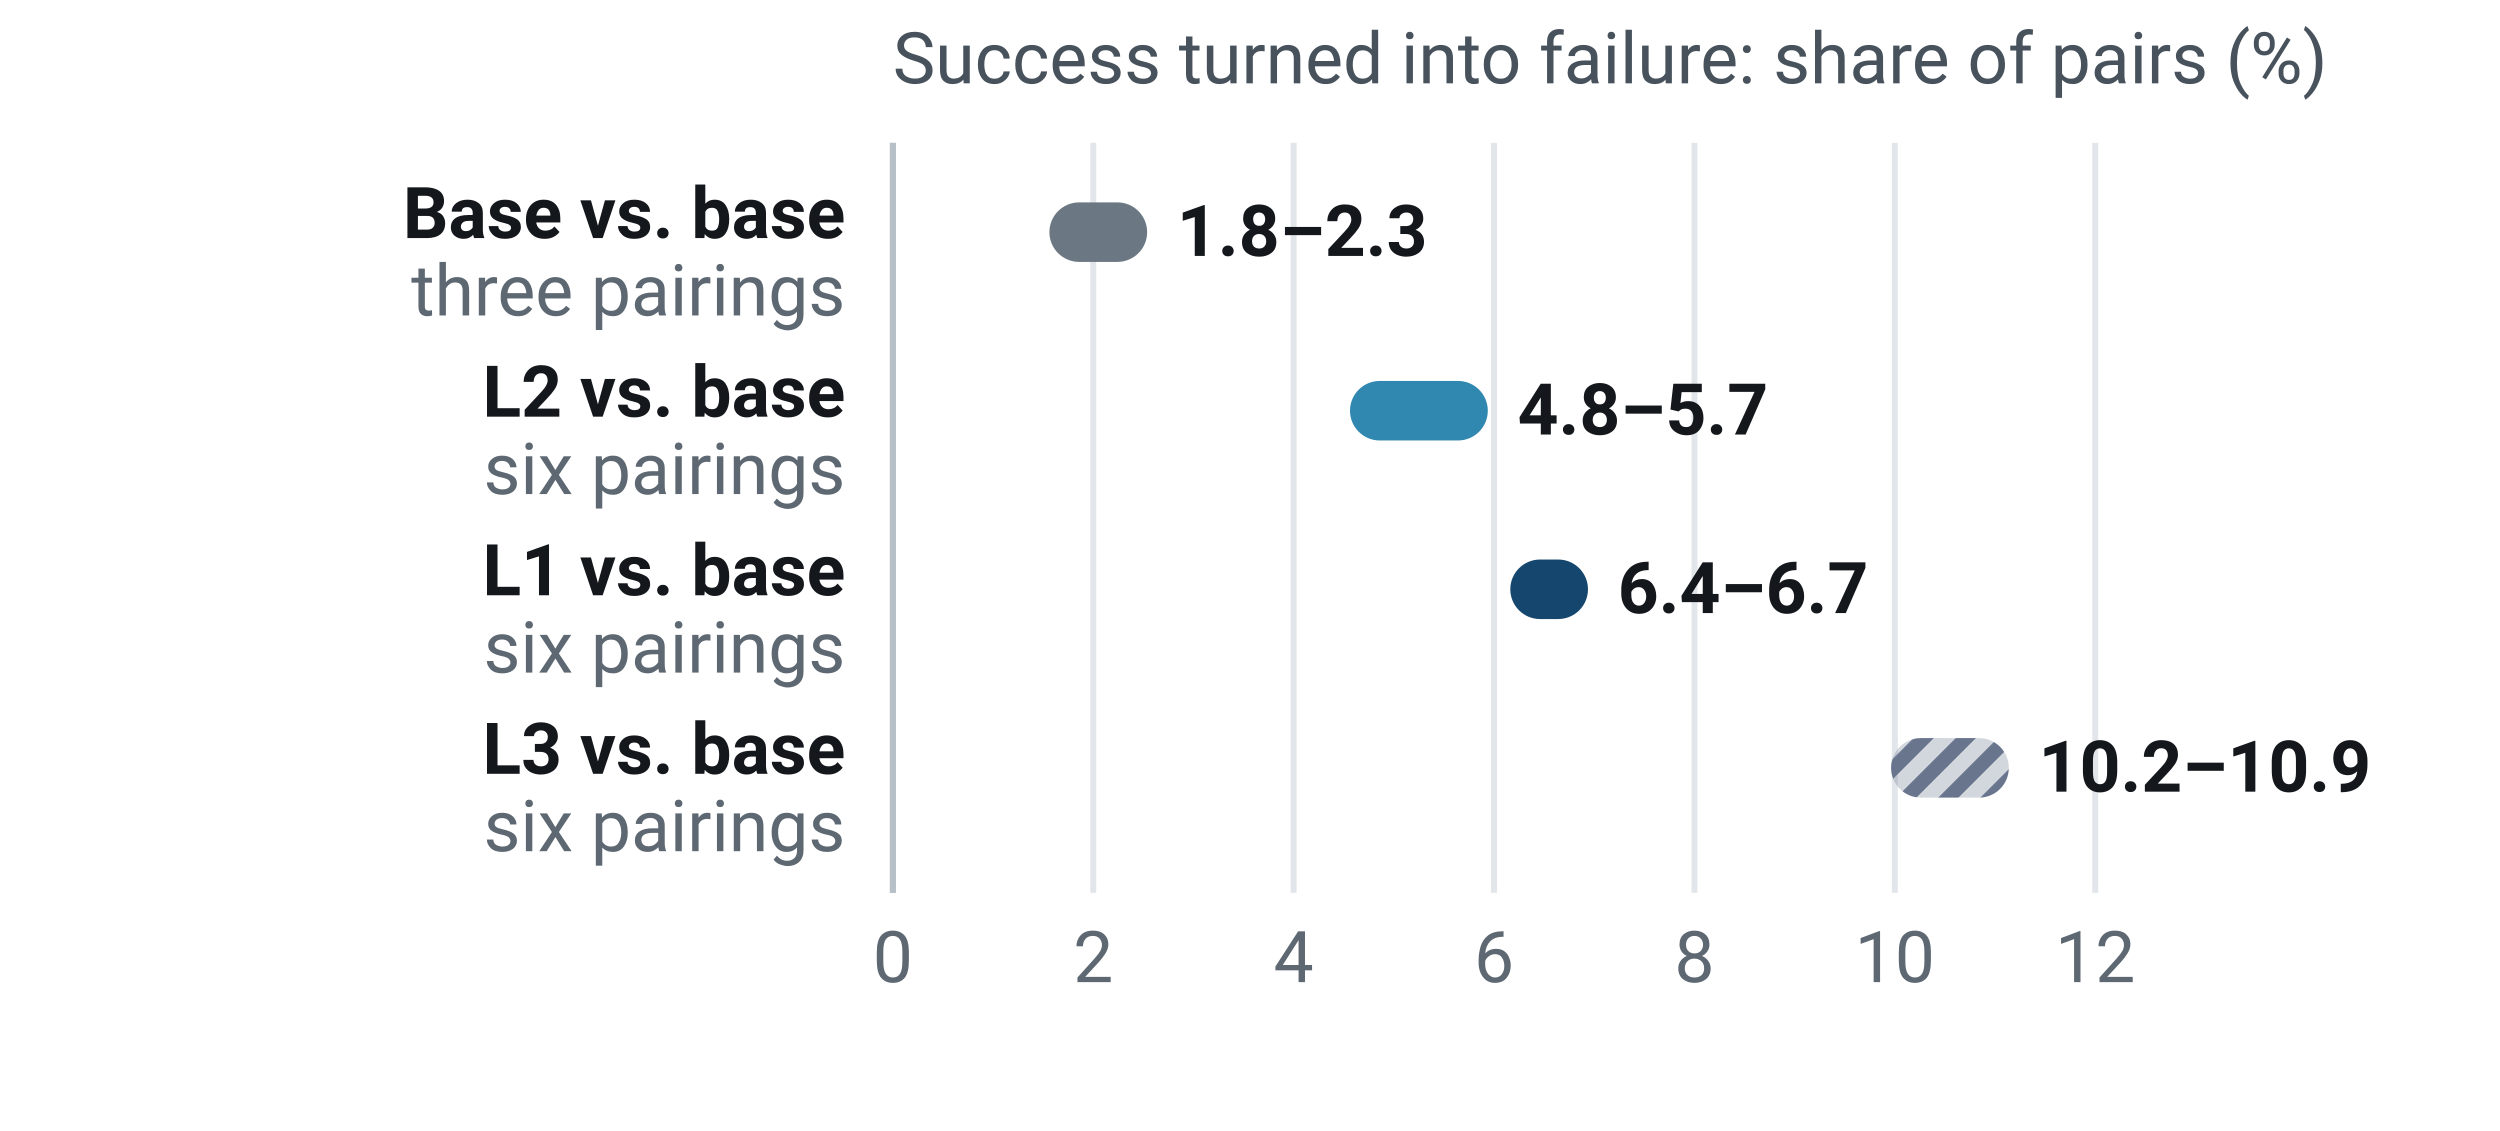
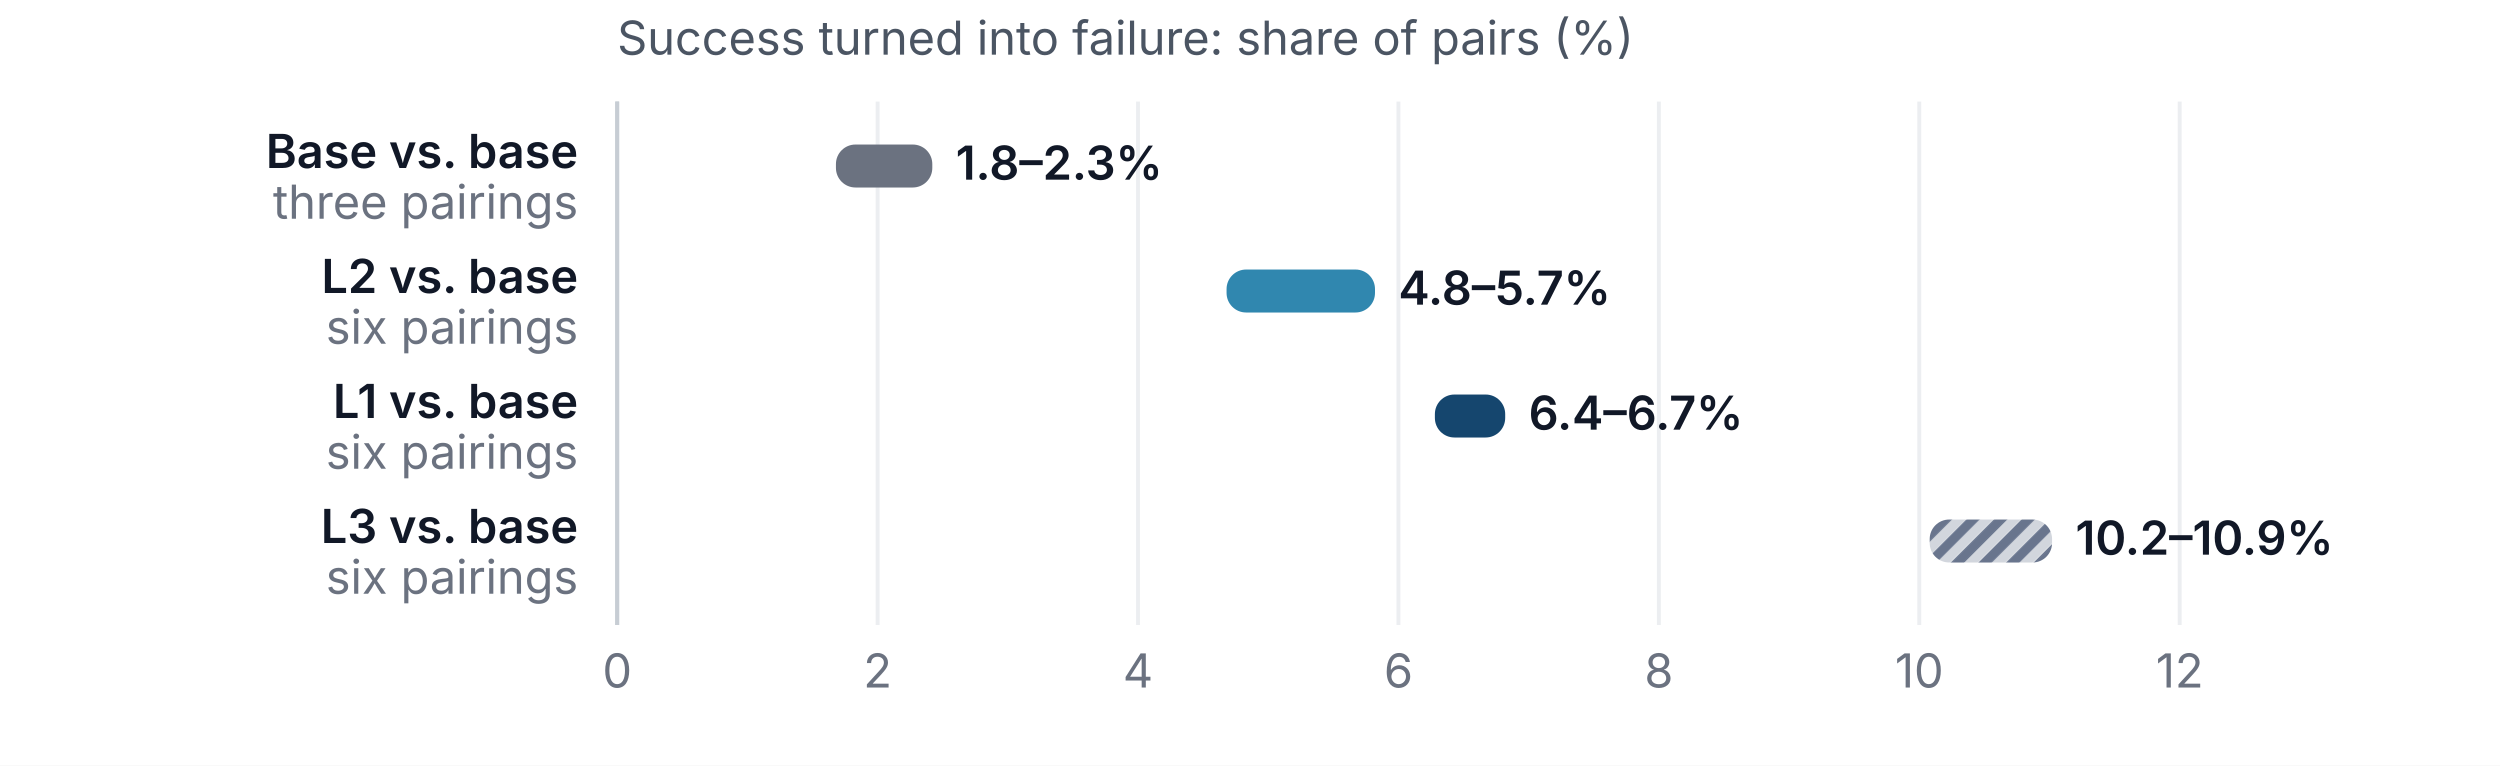
- <svg xmlns="http://www.w3.org/2000/svg" viewBox="0 0 420 190" width="420" height="190" class="chart" role="img" aria-label="Share of pairs that turn from success to failure between two runs of the base, and between the base and each editor." data-chart="h_repeat">
-   <style>text{font-family:system-ui,-apple-system,'Segoe UI',Roboto,sans-serif;font-size:12px;fill:#5d6872}.tl{fill:#47525c}.dl{fill:#14181c;font-weight:600}.dl2{fill:#47525c;font-size:11.5px}.ink{fill:#14181c}.in{font-size:11.5px;font-weight:600}.on-rescue,.on-harm,.on-kept{fill:#fff}.on-fail{fill:#14181c}.grid{stroke:#e2e6ea;stroke-width:1}.grid.zero,.axis{stroke:#b7bfc7;stroke-width:1}.ref{stroke:#8c939a;stroke-width:1;stroke-dasharray:3 3}.band{fill:#8c939a;fill-opacity:.26}.region{fill:#8c939a;fill-opacity:.1}.hit{fill:transparent}.ln{fill:none;stroke-width:2;stroke-linejoin:round;stroke-linecap:round}.ln.thin{stroke-width:1.25}.ln.s-L3{stroke-dasharray:6 3}.tick{stroke-width:2}.whisk{stroke-width:1.5;stroke-opacity:.55}.err{stroke:#14181c;stroke-width:1.3}.err-bg{stroke:#fff;stroke-width:3.6;stroke-linecap:round}.pt{stroke:#fff;stroke-width:1.6;paint-order:stroke}.c-rescue{fill:#168979}.c-harm{fill:#A04C25}.c-kept{fill:#3C444C}.c-fail{fill:#8C939A}.s-rescue{stroke:#168979}.s-harm{stroke:#A04C25}.c-L1{fill:#15466E}.s-L1{stroke:#15466E}.t-L1{fill:#15466E;fill-opacity:.38}.o-L1{fill:#fff;stroke:#15466E;stroke-width:2}.c-L2{fill:#3087AF}.s-L2{stroke:#3087AF}.t-L2{fill:#3087AF;fill-opacity:.38}.o-L2{fill:#fff;stroke:#3087AF;stroke-width:2}.c-L3{fill:#69758D}.s-L3{stroke:#69758D}.t-L3{fill:#69758D;fill-opacity:.38}.o-L3{fill:#fff;stroke:#69758D;stroke-width:2}.b-L1{fill:#15466E}.b-L2{fill:#3087AF}.b-L3{fill:url(#hatch-L3) #69758D}.hatch-bg{fill:#69758D;fill-opacity:.3}.hatch-fg{fill:#69758D}.c-ink{fill:#14181c}.c-ink3{fill:#6b7782}.s-ink{stroke:#14181c}.o-ink{fill:#fff;stroke:#14181c;stroke-width:2}</style>
+ <svg xmlns="http://www.w3.org/2000/svg" viewBox="0 0 640 196" width="640" height="196" class="chart" role="img" aria-label="Share of pairs that turn from success to failure between two runs of the base, and between the base and each editor." data-chart="h_repeat">
+   <style>text{font-family:'Inter Variable',Inter,system-ui,-apple-system,sans-serif;font-size:12px;fill:#6b7280}.tl{fill:#4b5563}.dl{fill:#111827;font-weight:600}.dl2{fill:#4b5563;font-size:11.5px}.ink{fill:#111827}.in{font-size:11.5px;font-weight:600}.on-rescue,.on-harm,.on-kept{fill:#fff}.on-fail{fill:#111827}.grid{stroke:#eceef1;stroke-width:1}.grid.zero,.axis{stroke:#c7cdd4;stroke-width:1}.ref{stroke:#8c939a;stroke-width:1;stroke-dasharray:3 3}.band{fill:#8c939a;fill-opacity:.22}.region{fill:#8c939a;fill-opacity:.09}.hit{fill:transparent}.ln{fill:none;stroke-width:2;stroke-linejoin:round;stroke-linecap:round}.ln.thin{stroke-width:1.25}.ln.dot{stroke-dasharray:2 3}.ln.s-L3{stroke-dasharray:6 3}.tick{stroke-width:2}.whisk{stroke-width:1.5;stroke-opacity:.55}.err{stroke:#111827;stroke-width:1.3}.err-bg{stroke:#fff;stroke-width:3.6;stroke-linecap:round}.pt{stroke:#fff;stroke-width:1.6;paint-order:stroke}.c-rescue{fill:#168979}.c-harm{fill:#A04C25}.c-kept{fill:#3C444C}.c-fail{fill:#8C939A}.s-rescue{stroke:#168979}.s-harm{stroke:#A04C25}.c-L1{fill:#15466E}.s-L1{stroke:#15466E}.t-L1{fill:#15466E;fill-opacity:.38}.o-L1{fill:#fff;stroke:#15466E;stroke-width:2}.c-L2{fill:#3087AF}.s-L2{stroke:#3087AF}.t-L2{fill:#3087AF;fill-opacity:.38}.o-L2{fill:#fff;stroke:#3087AF;stroke-width:2}.c-L3{fill:#69758D}.s-L3{stroke:#69758D}.t-L3{fill:#69758D;fill-opacity:.38}.o-L3{fill:#fff;stroke:#69758D;stroke-width:2}.b-L1{fill:#15466E}.b-L2{fill:#3087AF}.b-L3{fill:url(#hatch-L3) #69758D}.hatch-bg{fill:#69758D;fill-opacity:.3}.hatch-fg{fill:#69758D}.c-ink{fill:#111827}.c-ink3{fill:#6b7280}.s-ink{stroke:#111827}.t-ink{fill:#111827;fill-opacity:.28}.o-ink{fill:#fff;stroke:#111827;stroke-width:2}</style>
  <defs>
    <pattern id="hatch-L3" patternUnits="userSpaceOnUse" width="5" height="5" patternTransform="rotate(45)">
      <rect width="5" height="5" class="hatch-bg" />
      <rect width="2.4" height="5" class="hatch-fg" />
    </pattern>
  </defs>
-   <rect width="420" height="190" fill="#fff" />
-   <text x="150" y="14" class="tl">Success turned into failure: share of pairs (%)</text>
-   <line x1="150" y1="24" x2="150" y2="150" class="grid zero" />
-   <text x="150" y="165" class="t" text-anchor="middle">0</text>
-   <line x1="183.67" y1="24" x2="183.67" y2="150" class="grid" />
-   <text x="183.67" y="165" class="t" text-anchor="middle">2</text>
-   <line x1="217.33" y1="24" x2="217.33" y2="150" class="grid" />
-   <text x="217.33" y="165" class="t" text-anchor="middle">4</text>
-   <line x1="251" y1="24" x2="251" y2="150" class="grid" />
-   <text x="251" y="165" class="t" text-anchor="middle">6</text>
-   <line x1="284.67" y1="24" x2="284.67" y2="150" class="grid" />
-   <text x="284.67" y="165" class="t" text-anchor="middle">8</text>
-   <line x1="318.33" y1="24" x2="318.33" y2="150" class="grid" />
-   <text x="318.33" y="165" class="t" text-anchor="middle">10</text>
-   <line x1="352" y1="24" x2="352" y2="150" class="grid" />
-   <text x="352" y="165" class="t" text-anchor="middle">12</text>
+   <rect width="640" height="196" fill="#fff" />
+   <text x="158" y="14" class="tl">Success turned into failure: share of pairs (%)</text>
+   <line x1="158" y1="26" x2="158" y2="160" class="grid zero" />
+   <text x="158" y="176" class="t" text-anchor="middle">0</text>
+   <line x1="224.67" y1="26" x2="224.67" y2="160" class="grid" />
+   <text x="224.67" y="176" class="t" text-anchor="middle">2</text>
+   <line x1="291.33" y1="26" x2="291.33" y2="160" class="grid" />
+   <text x="291.33" y="176" class="t" text-anchor="middle">4</text>
+   <line x1="358" y1="26" x2="358" y2="160" class="grid" />
+   <text x="358" y="176" class="t" text-anchor="middle">6</text>
+   <line x1="424.67" y1="26" x2="424.67" y2="160" class="grid" />
+   <text x="424.67" y="176" class="t" text-anchor="middle">8</text>
+   <line x1="491.33" y1="26" x2="491.33" y2="160" class="grid" />
+   <text x="491.33" y="176" class="t" text-anchor="middle">10</text>
+   <line x1="558" y1="26" x2="558" y2="160" class="grid" />
+   <text x="558" y="176" class="t" text-anchor="middle">12</text>
  <g class="mark" data-tip="1.8–2.3%|Base vs. base, three pairings|1,800 pairs per comparison">
-     <text x="142" y="40" class="dl" text-anchor="end">Base vs. base</text>
-     <text x="142" y="53" class="t" text-anchor="end">three pairings</text>
-     <rect x="176.3" y="34" width="16.42" height="10" rx="5" class="c-ink3" />
-     <text x="197.72" y="43" class="dl">1.8–2.3</text>
-     <rect x="150" y="28" width="270" height="28" class="hit" />
+     <text x="148" y="43" class="dl" text-anchor="end">Base vs. base</text>
+     <text x="148" y="56" class="t" text-anchor="end">three pairings</text>
+     <rect x="214" y="37" width="24.67" height="11" rx="5" class="c-ink3" />
+     <text x="244.67" y="46" class="dl">1.8–2.3%</text>
+     <rect x="158" y="30" width="482" height="30" class="hit" />
  </g>
  <g class="mark rk rk-L2" data-tip="4.8–5.7%|L2 vs. base, six pairings|1,800 pairs per comparison">
-     <text x="142" y="70" class="dl" text-anchor="end">L2 vs. base</text>
-     <text x="142" y="83" class="t" text-anchor="end">six pairings</text>
-     <rect x="226.8" y="64" width="23.15" height="10" rx="5" class="b-L2" />
-     <text x="254.95" y="73" class="dl">4.8–5.7</text>
-     <rect x="150" y="58" width="270" height="28" class="hit" />
+     <text x="148" y="75" class="dl" text-anchor="end">L2 vs. base</text>
+     <text x="148" y="88" class="t" text-anchor="end">six pairings</text>
+     <rect x="314" y="69" width="38" height="11" rx="5" class="b-L2" />
+     <text x="358" y="78" class="dl">4.8–5.7%</text>
+     <rect x="158" y="62" width="482" height="30" class="hit" />
  </g>
  <g class="mark rk rk-L1" data-tip="6.4–6.7%|L1 vs. base, six pairings|1,800 pairs per comparison">
-     <text x="142" y="100" class="dl" text-anchor="end">L1 vs. base</text>
-     <text x="142" y="113" class="t" text-anchor="end">six pairings</text>
-     <rect x="253.73" y="94" width="13.05" height="10" rx="5" class="b-L1" />
-     <text x="271.78" y="103" class="dl">6.4–6.7</text>
-     <rect x="150" y="88" width="270" height="28" class="hit" />
+     <text x="148" y="107" class="dl" text-anchor="end">L1 vs. base</text>
+     <text x="148" y="120" class="t" text-anchor="end">six pairings</text>
+     <rect x="367.33" y="101" width="18" height="11" rx="5" class="b-L1" />
+     <text x="391.33" y="110" class="dl">6.4–6.7%</text>
+     <rect x="158" y="94" width="482" height="30" class="hit" />
  </g>
  <g class="mark rk rk-L3" data-tip="10.2–10.9%|L3 vs. base, six pairings|1,800 pairs per comparison">
-     <text x="142" y="130" class="dl" text-anchor="end">L3 vs. base</text>
-     <text x="142" y="143" class="t" text-anchor="end">six pairings</text>
-     <rect x="317.7" y="124" width="19.78" height="10" rx="5" class="b-L3" />
-     <text x="342.48" y="133" class="dl">10.2–10.9</text>
-     <rect x="150" y="118" width="270" height="28" class="hit" />
+     <text x="148" y="139" class="dl" text-anchor="end">L3 vs. base</text>
+     <text x="148" y="152" class="t" text-anchor="end">six pairings</text>
+     <rect x="494" y="133" width="31.33" height="11" rx="5" class="b-L3" />
+     <text x="531.33" y="142" class="dl">10.2–10.9%</text>
+     <rect x="158" y="126" width="482" height="30" class="hit" />
  </g>
-   <line x1="150" y1="24" x2="150" y2="150" class="axis" />
+   <line x1="158" y1="26" x2="158" y2="160" class="axis" />
</svg>
